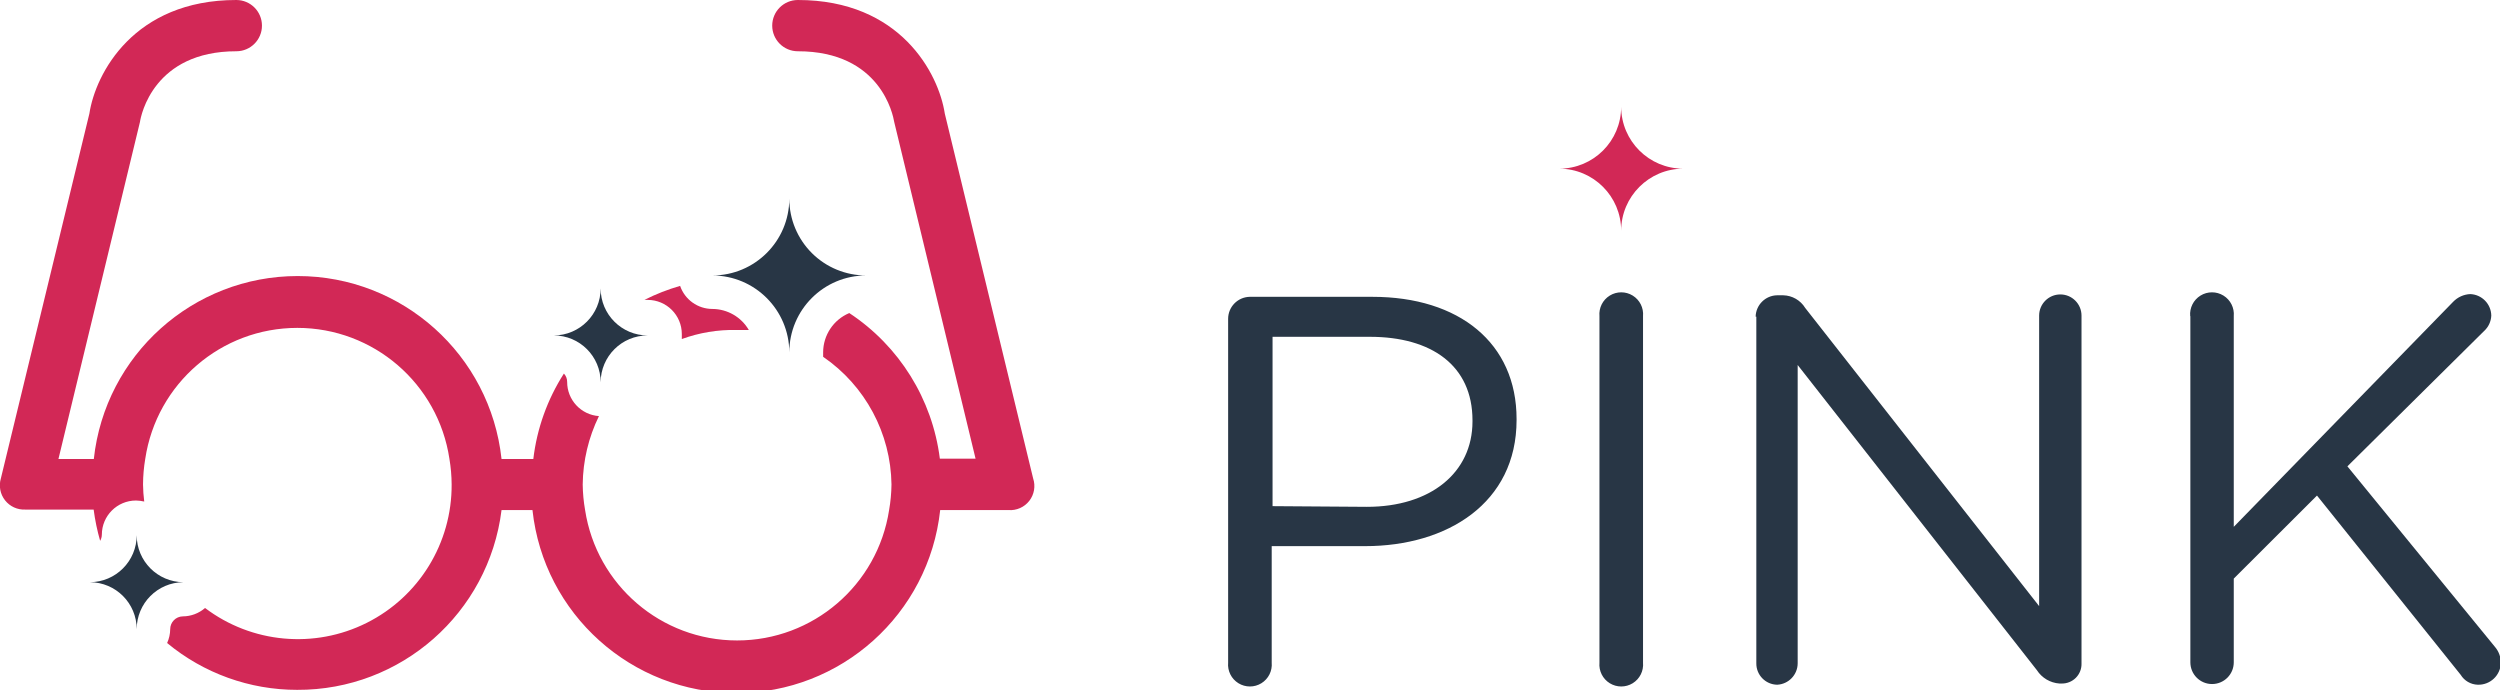
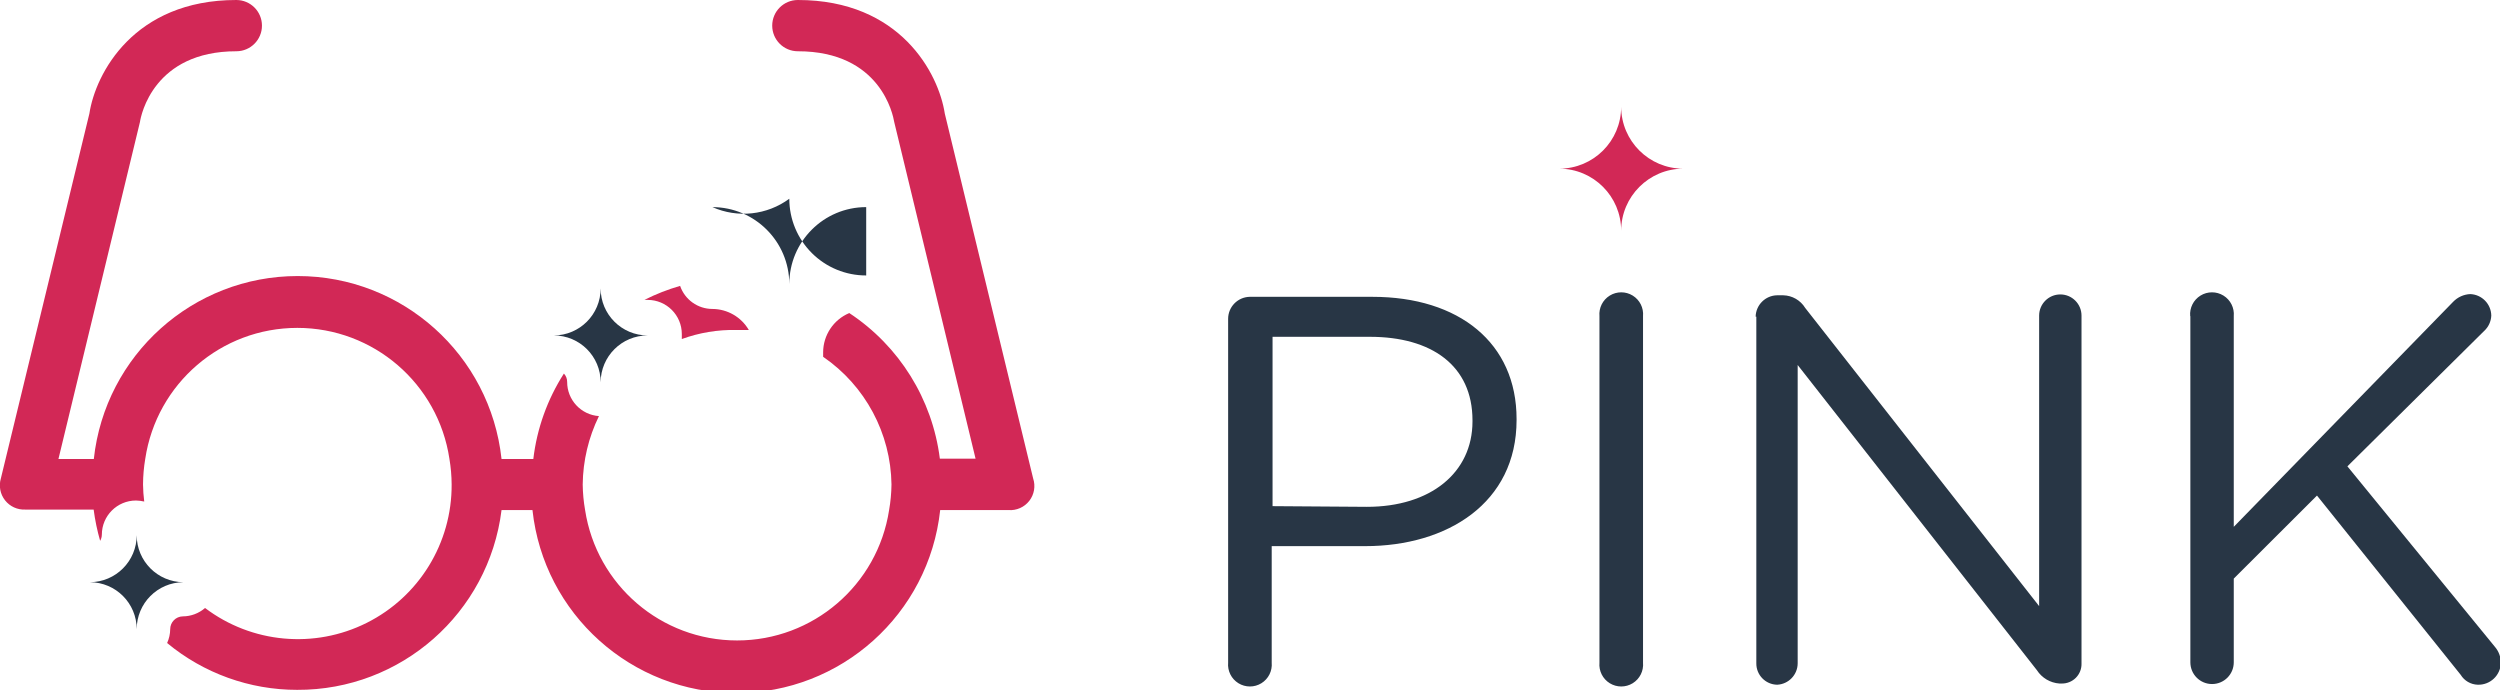
- <svg xmlns="http://www.w3.org/2000/svg" id="Layer_2" data-name="Layer 2" viewBox="0 0 146.3 40.37">
+ <svg viewBox="0 0 146.3 40.37">
  <defs>
    <style>.cls-1{fill:#283645}.cls-2{fill:#d22856}</style>
  </defs>
-   <path class="cls-1" d="M71.87 18.66a1.29 1.29 0 0 1 1.26-1.29h7.18c5.09 0 8.44 2.71 8.44 7.15v.06c0 4.86-4.06 7.38-8.86 7.38h-5.47v6.82a1.28 1.28 0 1 1-2.55 0V18.66zm8.12 11c3.73 0 6.18-2 6.18-5v-.06c0-3.22-2.41-4.89-6-4.89h-5.7v9.91zM93.6 18.5a1.28 1.28 0 1 1 2.55 0v20.28a1.28 1.28 0 1 1-2.55 0zm9.14.03a1.28 1.28 0 0 1 1.26-1.25h.35a1.55 1.55 0 0 1 1.29.74l13.69 17.45v-17a1.24 1.24 0 1 1 2.48 0v20.35a1.14 1.14 0 0 1-1.16 1.18h-.13a1.71 1.71 0 0 1-1.32-.78l-14-17.86v17.46a1.26 1.26 0 0 1-1.2 1.25 1.24 1.24 0 0 1-1.22-1.25V18.53zm25.43-.03a1.28 1.28 0 1 1 2.55 0v12.33l12.84-13.17a1.48 1.48 0 0 1 1-.45 1.28 1.28 0 0 1 1.23 1.26 1.29 1.29 0 0 1-.42.9l-8 7.92L146 37.85a1.44 1.44 0 0 1 .35.94 1.31 1.31 0 0 1-1.35 1.28 1.21 1.21 0 0 1-1-.58L135.59 29l-4.87 4.86v4.9a1.27 1.27 0 1 1-2.54 0V18.5z" />
-   <path class="cls-2" d="M98.5 9.87a3.63 3.63 0 0 1-3.63-3.62 3.62 3.62 0 0 1-3.62 3.62 3.63 3.63 0 0 1 3.62 3.63 3.64 3.64 0 0 1 3.63-3.63zm-55.41 9.44h.73a2.48 2.48 0 0 0-2.13-1.23 2 2 0 0 1-1.89-1.35 12.09 12.09 0 0 0-2.09.82h.19a2 2 0 0 1 2 2 2.83 2.83 0 0 1 0 .29 8.8 8.8 0 0 1 3.19-.53z" />
-   <path class="cls-2" d="M60.46 28L55.29 6.65C54.93 4.3 52.69 0 46.69 0a1.5 1.5 0 0 0 0 3c4.85 0 5.57 3.73 5.64 4.14l4.76 19.7H55a12 12 0 0 0-5.3-8.52 2.5 2.5 0 0 0-1.53 2.3 2.06 2.06 0 0 1 0 .26 9.21 9.21 0 0 1 4 7.47 9.3 9.3 0 0 1-.14 1.5 9 9 0 0 1-17.79 0 9.3 9.3 0 0 1-.14-1.5 9.34 9.34 0 0 1 .95-4 2 2 0 0 1-1.86-2 .71.71 0 0 0-.19-.49 11.84 11.84 0 0 0-1.79 5h-1.86a12 12 0 0 0-23.86 0H3.42L8.19 7.14C8.25 6.73 9 3 13.83 3a1.5 1.5 0 0 0 0-3c-6 0-8.24 4.3-8.6 6.65L.05 28a1.42 1.42 0 0 0 1.43 1.82h4a12.65 12.65 0 0 0 .38 1.83.75.75 0 0 0 .1-.36 2 2 0 0 1 2-2 2.42 2.42 0 0 1 .48.06 8.79 8.79 0 0 1-.07-1 9.29 9.29 0 0 1 .13-1.5 9 9 0 0 1 17.8 0 9.29 9.29 0 0 1 .13 1.5A9 9 0 0 1 12 35.58a2 2 0 0 1-1.3.49.75.75 0 0 0-.74.75 2 2 0 0 1-.18.81 11.91 11.91 0 0 0 7.61 2.74 12 12 0 0 0 11.96-10.52h1.81a12 12 0 0 0 23.86 0h4A1.41 1.41 0 0 0 60.46 28z" />
-   <path class="cls-1" d="M50.69 16.12a4.49 4.49 0 0 1-4.5-4.49 4.5 4.5 0 0 1-4.5 4.49 4.51 4.51 0 0 1 4.5 4.5 4.5 4.5 0 0 1 4.5-4.5zM37.9 19.63a2.75 2.75 0 0 1-2.75-2.75 2.75 2.75 0 0 1-2.74 2.75 2.74 2.74 0 0 1 2.74 2.74 2.75 2.75 0 0 1 2.75-2.74zM10.73 34.07A2.75 2.75 0 0 1 8 31.32a2.75 2.75 0 0 1-2.74 2.75A2.75 2.75 0 0 1 8 36.82a2.75 2.75 0 0 1 2.73-2.75z" />
+   <path class="cls-1" d="M71.87 18.66a1.29 1.29 0 0 1 1.26-1.29h7.18c5.09 0      8.44 2.71 8.44 7.15v.06c0 4.86-4.06 7.38-8.86 7.38h-5.47v6.82a1.28 1.28 0 1      1-2.55 0V18.66zm8.12 11c3.73 0 6.18-2 6.18-5v-.06c0-3.22-2.41-4.89-6-4.89h-5.7v9.91zM93.6      18.5a1.28 1.28 0 1 1 2.55 0v20.28a1.28 1.28 0 1 1-2.55 0zm9.14.03a1.28 1.28 0      0 1 1.26-1.25h.35a1.55 1.55 0 0 1 1.29.74l13.69 17.45v-17a1.24 1.24 0 1 1 2.48      0v20.35a1.14 1.14 0 0 1-1.16 1.18h-.13a1.71 1.71 0 0 1-1.32-.78l-14-17.86v17.46a1.26      1.26 0 0 1-1.2 1.25 1.24 1.24 0 0 1-1.22-1.25V18.53zm25.43-.03a1.28 1.28 0 1 1      2.55 0v12.33l12.84-13.17a1.48 1.48 0 0 1 1-.45 1.28 1.28 0 0 1 1.23 1.26 1.29      1.29 0 0 1-.42.9l-8 7.92L146 37.85a1.44 1.44 0 0 1 .35.94 1.31 1.31 0 0 1-1.35      1.28 1.21 1.21 0 0 1-1-.58L135.59 29l-4.87 4.86v4.9a1.27 1.27 0 1 1-2.54      0V18.5z" />
+   <path class="cls-2" d="M98.5 9.87a3.63 3.63 0 0 1-3.63-3.62 3.62 3.62 0 0      1-3.62 3.62 3.63 3.63 0 0 1 3.62 3.63 3.64 3.64 0 0 1 3.63-3.63zm-55.41      9.44h.73a2.48 2.48 0 0 0-2.13-1.23 2 2 0 0 1-1.89-1.35 12.09 12.09 0 0      0-2.09.82h.19a2 2 0 0 1 2 2 2.83 2.83 0 0 1 0 .29 8.8 8.8 0 0 1 3.19-.53z" />
+   <path class="cls-2" d="M60.46 28L55.29 6.65C54.93 4.3 52.69 0 46.69 0a1.5 1.5      0 0 0 0 3c4.85 0 5.57 3.73 5.64 4.14l4.76 19.7H55a12 12 0 0 0-5.3-8.52 2.5 2.5      0 0 0-1.53 2.3 2.06 2.06 0 0 1 0 .26 9.21 9.21 0 0 1 4 7.47 9.3 9.3 0 0 1-.14      1.5 9 9 0 0 1-17.79 0 9.3 9.3 0 0 1-.14-1.5 9.34 9.34 0 0 1 .95-4 2 2 0 0      1-1.86-2 .71.71 0 0 0-.19-.49 11.84 11.84 0 0 0-1.79 5h-1.86a12 12 0 0 0-23.86      0H3.42L8.19 7.14C8.25 6.73 9 3 13.83 3a1.5 1.5 0 0 0 0-3c-6 0-8.24 4.3-8.6      6.65L.05 28a1.42 1.42 0 0 0 1.43 1.82h4a12.65 12.65 0 0 0 .38 1.83.75.75 0 0      0 .1-.36 2 2 0 0 1 2-2 2.42 2.42 0 0 1 .48.06 8.79 8.79 0 0 1-.07-1 9.29 9.29      0 0 1 .13-1.5 9 9 0 0 1 17.8 0 9.29 9.29 0 0 1 .13 1.5A9 9 0 0 1 12 35.58a2 2      0 0 1-1.3.49.75.75 0 0 0-.74.75 2 2 0 0 1-.18.81 11.91 11.91 0 0 0 7.61 2.74      12 12 0 0 0 11.96-10.52h1.81a12 12 0 0 0 23.86 0h4A1.41 1.41 0 0 0 60.46 28z" />
+   <path class="cls-1" d="M50.69 16.12a4.49 4.49 0 0 1-4.5-4.49 4.5 4.5 0 0 1-4.5      .49 4.51 4.51 0 0 1 4.5 4.5 4.5 4.5 0 0 1 4.5-4.5zM37.9 19.63a2.75 2.75 0 0      1-2.75-2.75 2.75 2.75 0 0 1-2.74 2.75 2.74 2.74 0 0 1 2.74 2.74 2.75 2.75 0 0      1 2.75-2.74zM10.73 34.07A2.75 2.75 0 0 1 8 31.32a2.75 2.75 0      0 1-2.74 2.75A2.75 2.75 0 0 1 8 36.82a2.75 2.75 0 0 1 2.73-2.75z" />
</svg>
